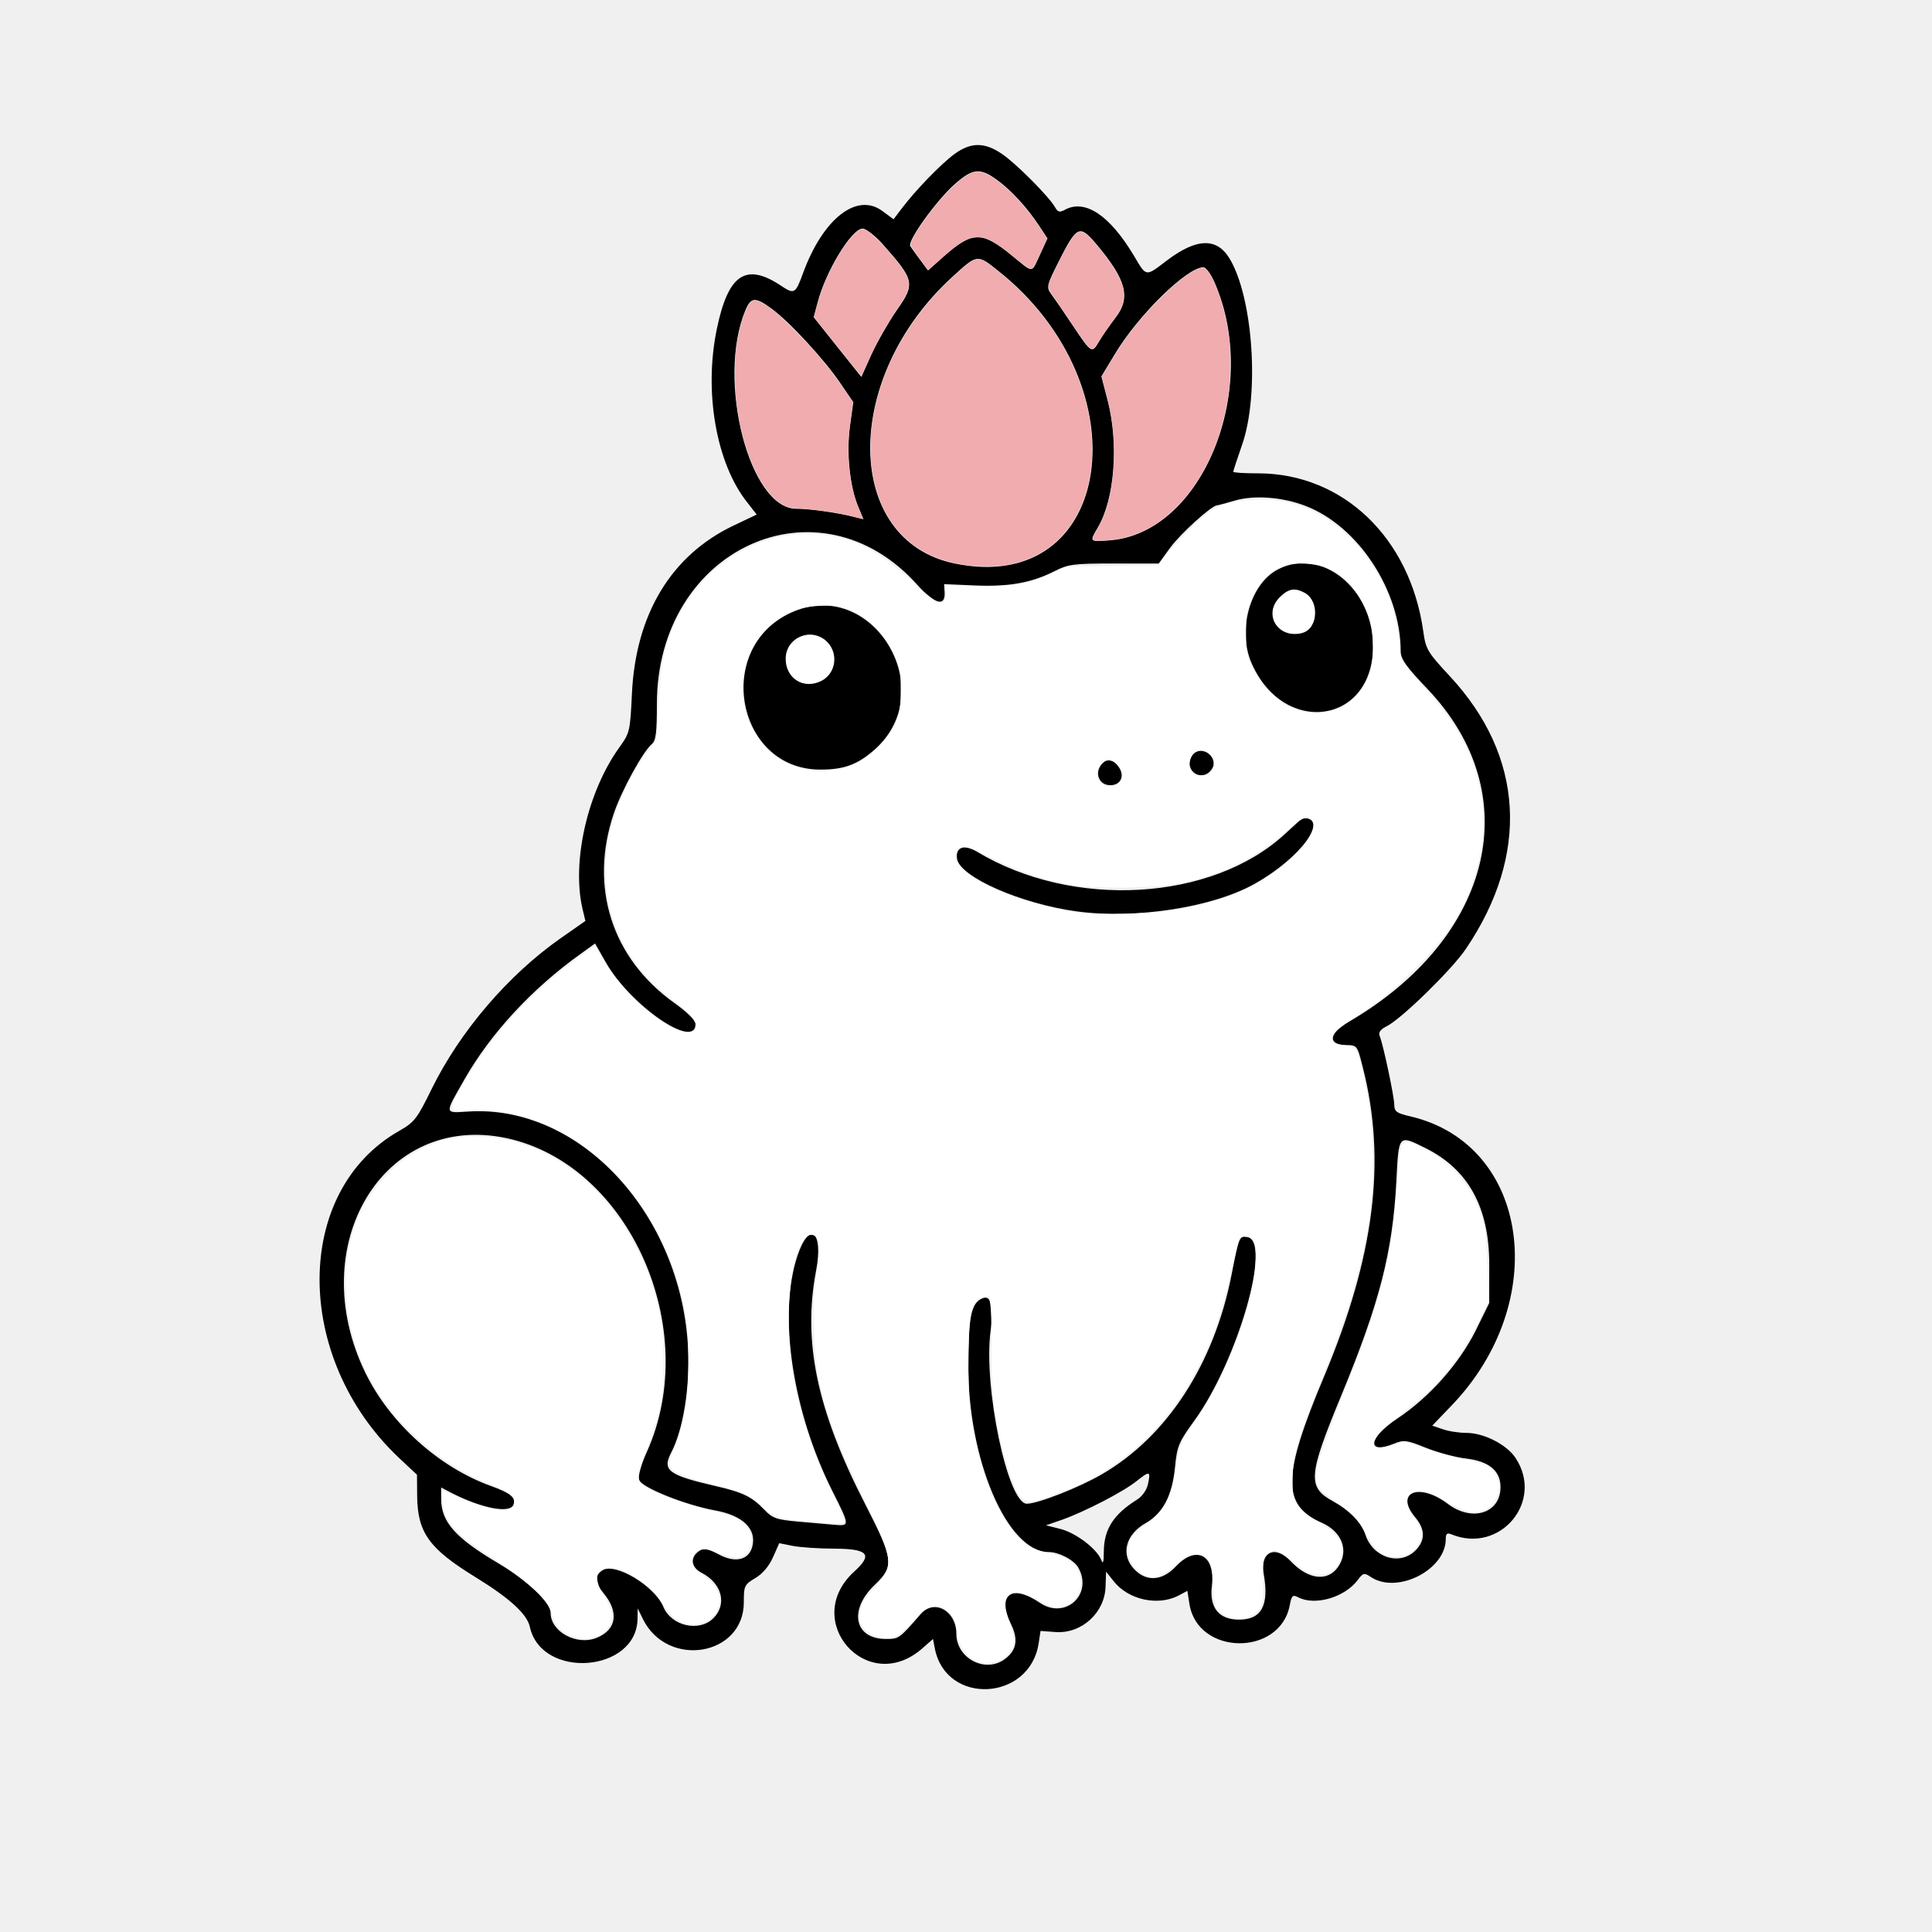
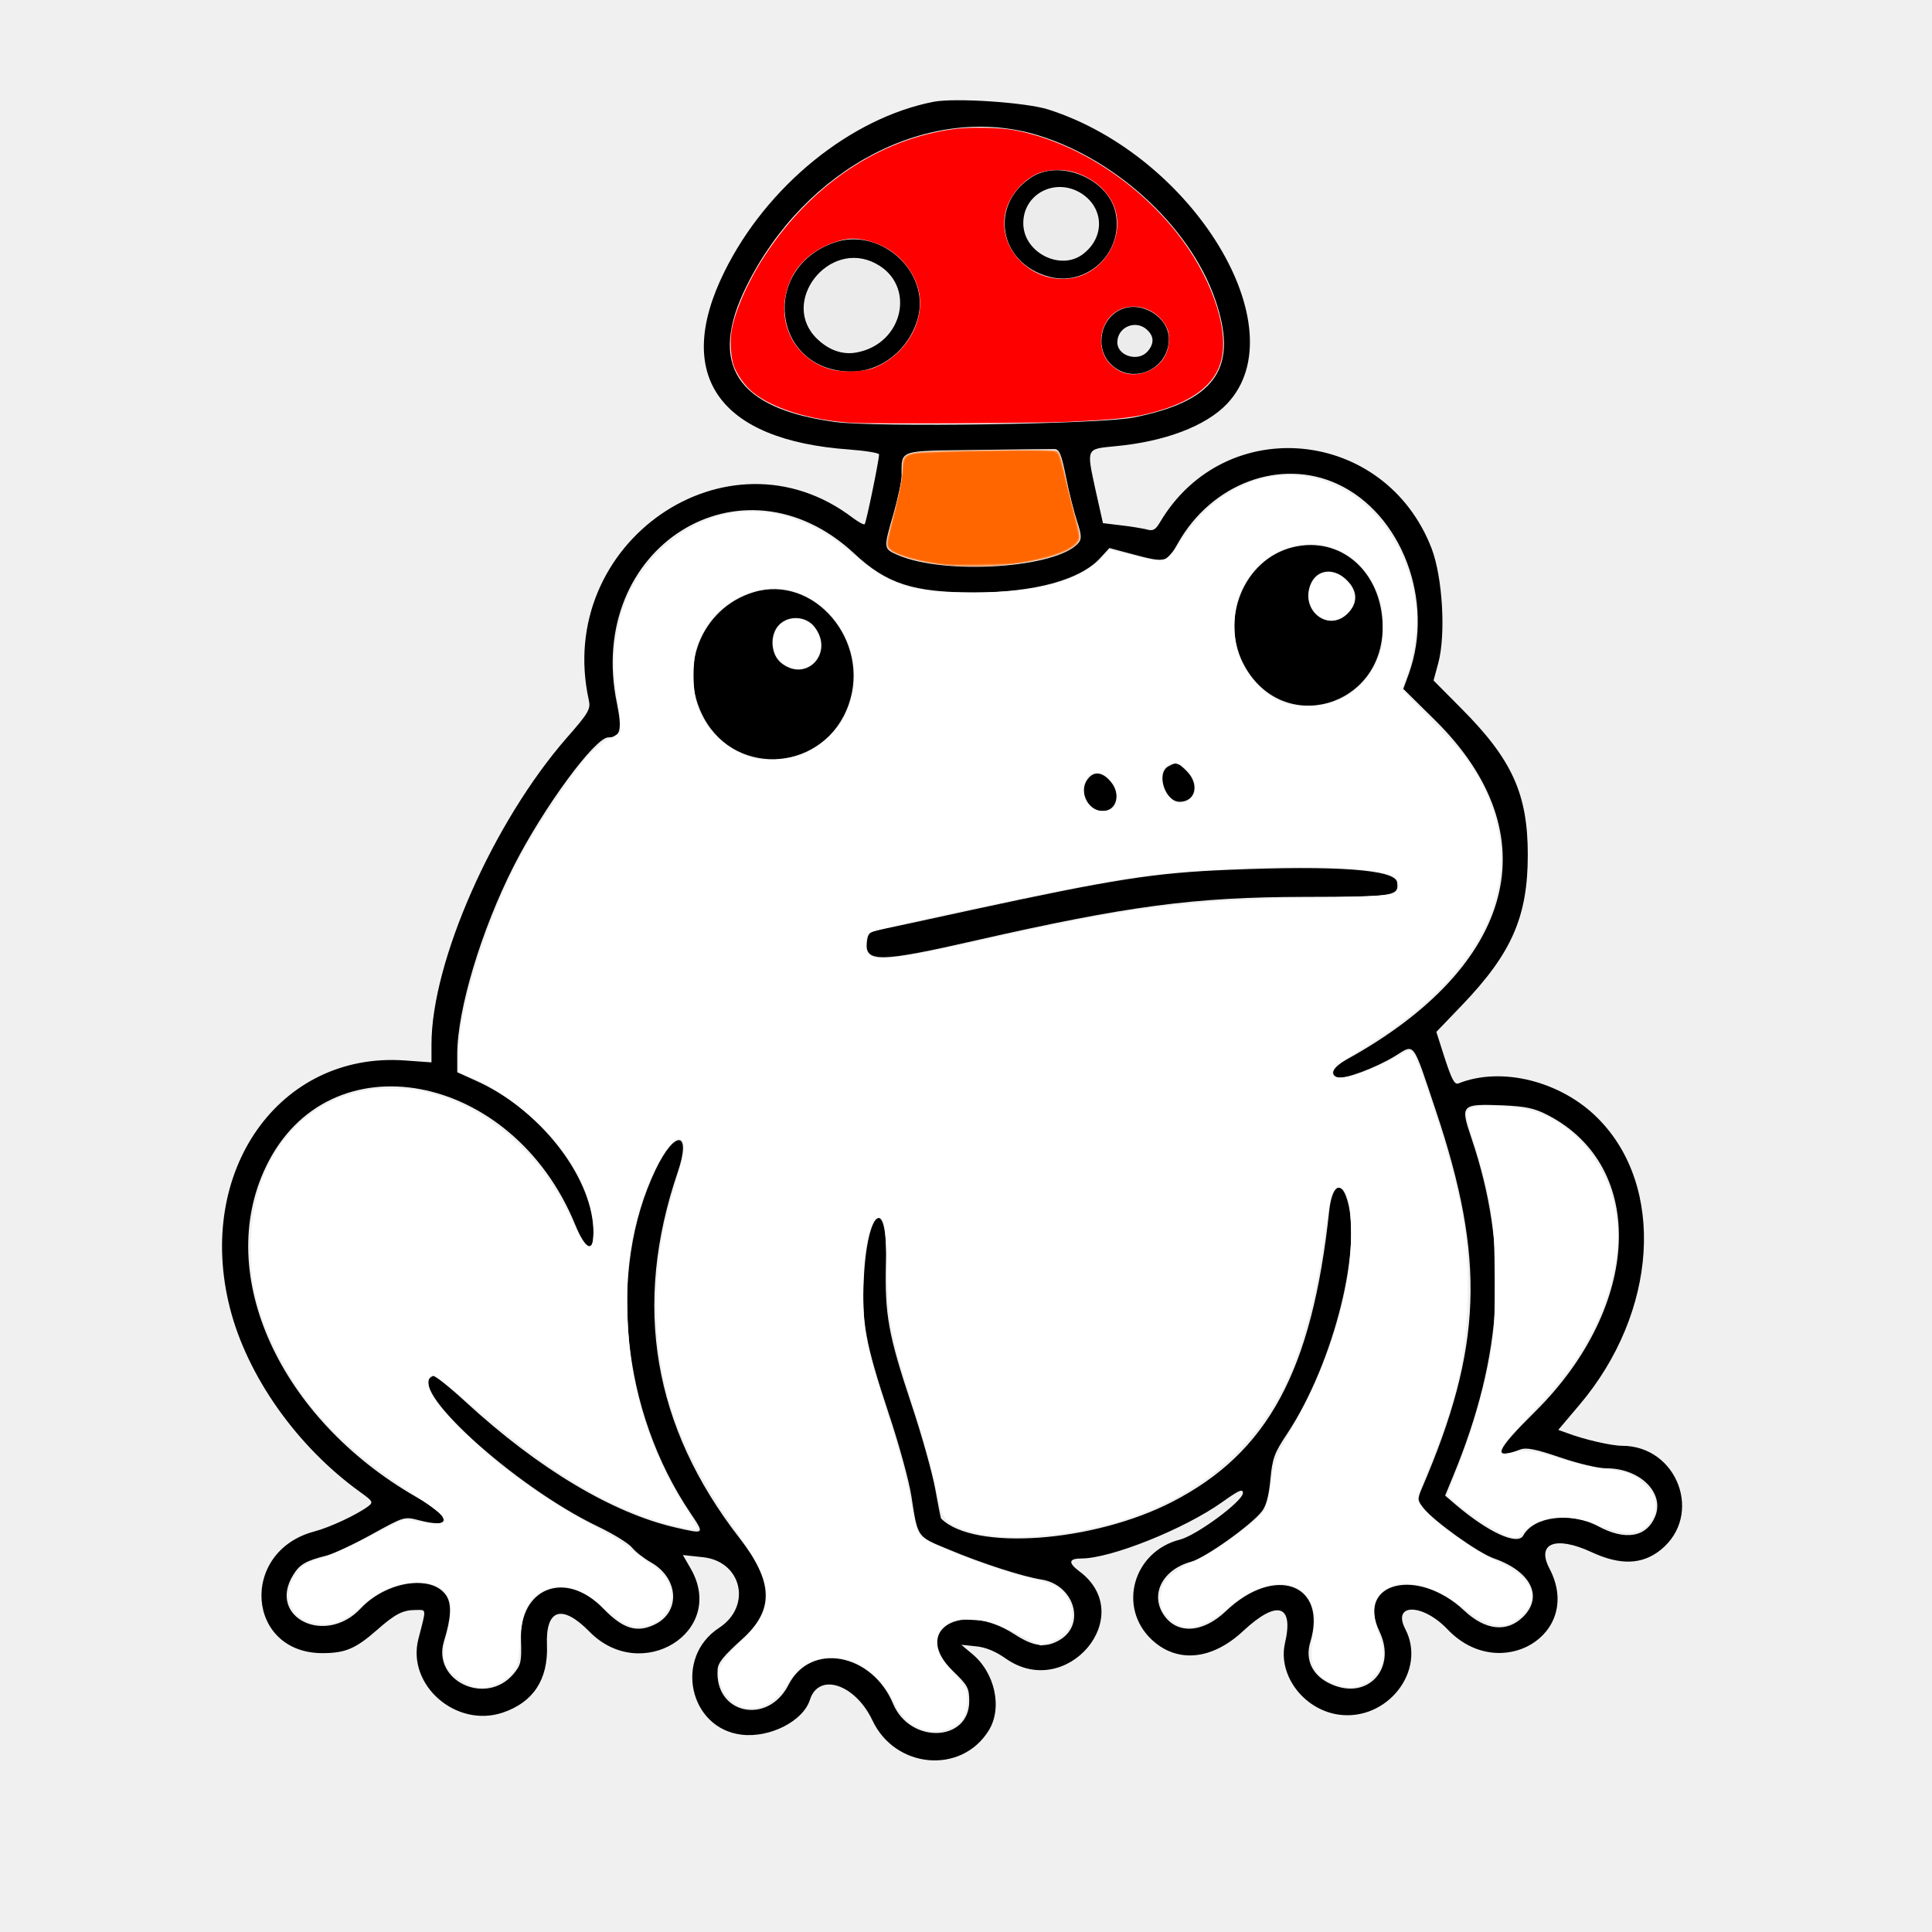
- <svg xmlns="http://www.w3.org/2000/svg" version="1.0" width="600pt" height="600pt" viewBox="0 0 600 600" preserveAspectRatio="xMidYMid meet" id="svg6">
-   <defs id="defs6" />
-   <g transform="translate(0,600) scale(0.05,-0.05)" fill="#000000" stroke="none" id="g6">
-     <path d="M5928 11043 c-82 -60 -243 -226 -328 -339 l-50 -66 -69 51 c-158 118 -369 -46 -493 -385 -48 -131 -54 -134 -141 -76 -216 142 -325 67 -395 -273 -81 -390 -3 -833 188 -1074 l60 -77 -145 -69 c-386 -184 -607 -550 -630 -1044 -11 -232 -13 -243 -78 -333 -198 -275 -297 -709 -229 -1003 l18 -75 -153 -107 c-327 -229 -627 -580 -803 -939 -90 -184 -106 -204 -202 -259 -658 -375 -657 -1410 0 -2030 l112 -105 1 -135 c3 -225 75 -324 359 -499 215 -132 324 -231 341 -311 73 -330 667 -283 669 53 l1 62 32 -66 c153 -309 627 -230 627 104 0 103 4 110 71 150 46 27 85 74 110 129 l39 88 85 -17 c47 -9 163 -17 258 -17 210 -1 240 -36 123 -142 -335 -305 81 -777 422 -478 l67 59 12 -62 c71 -351 587 -325 644 33 l12 79 94 -7 c162 -11 306 121 310 284 l3 91 47 -59 c90 -115 273 -156 402 -90 l56 30 13 -83 c52 -320 563 -325 623 -6 11 59 18 66 50 50 104 -56 290 -3 372 106 34 45 40 47 83 18 164 -107 464 46 464 237 0 33 8 40 35 29 302 -124 578 204 398 475 -55 83 -197 155 -304 155 -46 0 -112 10 -148 23 l-65 22 118 123 c623 645 487 1622 -250 1797 -91 21 -104 31 -104 75 -1 52 -67 365 -90 424 -10 24 3 42 47 64 93 49 399 348 487 477 398 587 363 1198 -98 1694 -140 151 -150 167 -166 281 -82 581 -499 979 -1025 980 -85 0 -155 4 -155 10 0 5 24 79 54 165 111 314 69 920 -78 1161 -80 130 -206 125 -391 -16 -132 -100 -123 -102 -204 35 -149 248 -301 349 -425 283 -34 -19 -46 -16 -63 15 -35 63 -239 269 -327 329 -109 76 -196 76 -298 1z m264 -160 c88 -64 185 -169 262 -285 l52 -79 -46 -100 c-56 -119 -37 -118 -173 -8 -190 156 -247 154 -430 -8 l-93 -83 -48 65 c-27 36 -55 75 -62 87 -19 32 164 285 277 385 112 98 156 102 261 26z m-711 -398 c201 -227 205 -246 88 -413 -49 -71 -119 -193 -155 -271 l-64 -142 -148 185 -148 186 24 90 c51 196 212 460 280 460 21 0 76 -43 123 -95z m1329 -2 c185 -220 215 -330 121 -453 -38 -50 -85 -117 -104 -150 -46 -77 -46 -77 -165 100 -55 83 -115 170 -133 194 -30 41 -28 52 41 190 119 237 134 244 240 119z m-614 -162 c913 -721 722 -2025 -266 -1821 -692 143 -702 1151 -17 1778 157 144 156 144 283 43z m1346 -71 c292 -661 -71 -1560 -647 -1606 -130 -10 -129 -10 -76 80 104 176 130 515 62 784 l-40 154 84 139 c144 241 448 539 550 539 15 0 45 -41 67 -90z m-2750 -167 c109 -79 329 -317 426 -461 l82 -120 -20 -145 c-24 -164 -2 -380 51 -505 l32 -77 -57 14 c-104 27 -275 51 -360 51 -291 0 -497 800 -316 1233 34 82 61 84 162 10z m3316 -1225 c328 -125 592 -528 592 -903 0 -48 34 -96 166 -234 622 -653 410 -1545 -492 -2070 -121 -71 -128 -140 -14 -142 70 -1 70 -1 105 -140 147 -579 72 -1173 -241 -1919 -260 -618 -263 -798 -16 -907 129 -57 173 -176 102 -277 -65 -92 -186 -77 -293 37 -96 103 -192 59 -168 -78 35 -196 -13 -285 -153 -285 -125 0 -185 74 -169 208 23 194 -96 258 -224 122 -83 -88 -179 -96 -254 -21 -91 91 -61 219 69 292 105 60 162 168 180 345 13 133 23 156 123 294 267 370 481 1114 326 1136 -50 7 -50 6 -98 -236 -109 -554 -401 -1003 -805 -1237 -140 -82 -398 -183 -466 -183 -119 0 -272 730 -225 1076 22 167 0 233 -66 192 -55 -34 -71 -119 -73 -398 -3 -597 242 -1170 500 -1170 64 0 160 -51 185 -99 90 -166 -83 -322 -239 -217 -178 121 -270 52 -179 -135 46 -96 32 -163 -44 -217 -122 -85 -297 10 -297 160 0 143 -137 219 -221 123 -135 -155 -136 -155 -217 -155 -195 0 -233 179 -70 335 124 119 120 155 -60 506 -299 583 -387 1006 -303 1448 47 243 -42 312 -116 91 -121 -363 -32 -964 216 -1459 110 -218 110 -220 16 -212 -41 4 -144 13 -228 20 -135 12 -159 21 -210 74 -76 80 -133 108 -299 146 -299 69 -337 98 -278 211 73 141 115 400 104 640 -39 836 -671 1520 -1364 1476 -152 -9 -151 -21 -25 200 163 286 420 564 721 779 l90 65 65 -114 c152 -270 559 -550 559 -386 0 22 -52 74 -131 130 -390 278 -531 722 -376 1179 49 144 181 384 236 430 25 21 31 72 31 249 0 966 1006 1425 1619 738 106 -119 174 -137 168 -44 l-3 50 185 -8 c212 -10 354 15 496 86 90 46 120 50 375 50 l277 0 72 99 c64 87 254 259 289 262 6 0 57 14 112 30 122 35 295 22 438 -33z m-4963 -3927 c762 -162 1218 -1183 872 -1951 -33 -71 -54 -148 -49 -170 12 -47 283 -156 471 -191 175 -31 261 -115 234 -224 -21 -84 -105 -105 -206 -51 -68 36 -95 41 -122 24 -60 -38 -55 -102 13 -137 126 -65 160 -195 73 -282 -88 -88 -261 -49 -311 71 -54 129 -298 276 -377 227 -51 -32 -50 -76 3 -139 100 -119 85 -229 -38 -280 -124 -52 -288 36 -288 154 0 64 -145 201 -323 307 -268 158 -357 258 -357 401 l0 71 63 -33 c187 -96 364 -131 386 -74 16 44 -17 72 -139 116 -323 116 -626 389 -779 700 -388 793 108 1623 874 1461z m5709 -62 c266 -132 396 -369 396 -721 l0 -241 -84 -171 c-103 -206 -288 -415 -487 -547 -180 -119 -194 -226 -21 -156 62 25 79 23 200 -26 73 -29 184 -59 247 -66 144 -17 215 -76 215 -178 0 -162 -176 -218 -327 -104 -178 135 -333 72 -203 -83 63 -75 64 -144 1 -207 -97 -96 -263 -44 -310 98 -25 75 -98 151 -201 208 -161 88 -155 159 50 655 239 578 320 892 343 1335 15 291 12 288 181 204z m-1724 -2088 c-8 -36 -36 -76 -67 -95 -147 -92 -206 -184 -207 -323 0 -67 -5 -82 -16 -52 -27 69 -156 167 -252 192 l-91 23 101 35 c140 50 379 173 462 240 82 65 88 63 70 -20z" id="path1" />
-     <path d="M7941 8465 c-176 -88 -258 -380 -166 -587 202 -455 755 -374 753 110 -1 356 -318 613 -587 477z m161 -146 c96 -51 86 -226 -15 -251 -149 -38 -245 116 -138 223 54 53 92 60 153 28z" id="path2" />
-     <path d="M4910 8193 c-478 -222 -335 -973 185 -973 148 0 229 30 335 122 422 371 -15 1086 -520 851z m224 -176 c76 -72 60 -199 -32 -246 -109 -56 -222 14 -222 137 0 132 157 199 254 109z" id="path3" />
-     <path d="M7401 7301 c-50 -93 71 -165 127 -76 16 25 16 45 0 70 -33 52 -101 55 -127 6z" id="path4" />
-     <path d="M6841 7251 c-41 -50 -18 -120 43 -127 72 -9 107 52 64 113 -35 50 -73 55 -107 14z" id="path5" />
-     <path d="M7980 6819 c-454 -418 -1318 -467 -1912 -109 -79 47 -133 29 -124 -42 13 -113 399 -283 746 -329 364 -49 841 25 1102 171 286 160 470 410 301 410 -2 0 -53 -45 -113 -101z" id="path6" />
+ <svg xmlns="http://www.w3.org/2000/svg" version="1.0" width="600pt" height="600pt" viewBox="0 0 600 600" preserveAspectRatio="xMidYMid meet" id="svg9">
+   <defs id="defs9" />
+   <g transform="translate(0,600) scale(0.066667,-0.066667)" fill="#000000" stroke="none" id="g9">
+     <path d="M4350 8526 c-387 -75 -779 -393 -976 -793 -238 -482 -25 -784 582 -827 77 -6 139 -16 139 -23 0 -27 -60 -318 -67 -325 -4 -4 -29 10 -56 30 -582 443 -1391 -117 -1229 -850 9 -41 -1 -59 -101 -173 -344 -393 -632 -1045 -632 -1430 l0 -84 -125 9 c-583 41 -976 -515 -814 -1153 81 -318 312 -645 606 -857 60 -43 63 -48 38 -67 -52 -39 -178 -98 -250 -117 -353 -93 -318 -572 43 -567 102 1 150 22 247 107 86 76 122 94 181 94 52 0 51 12 13 -135 -55 -214 175 -416 393 -343 142 48 212 154 206 314 -7 169 70 193 197 64 242 -248 641 -2 473 292 l-37 64 93 -10 c182 -19 230 -228 76 -329 -212 -138 -140 -470 106 -498 132 -15 286 64 317 163 41 129 211 73 291 -96 106 -226 415 -253 542 -47 65 105 29 270 -79 358 l-49 41 67 -7 c45 -4 92 -23 140 -57 284 -200 620 201 342 407 -52 39 -49 59 11 59 137 0 481 138 656 263 77 55 96 63 96 42 -1 -39 -216 -197 -293 -217 -218 -55 -292 -315 -132 -466 118 -111 281 -96 427 41 157 146 236 123 194 -57 -34 -148 85 -308 247 -333 228 -34 415 204 313 399 -62 121 82 119 197 -2 244 -257 636 -24 475 283 -62 118 28 154 195 77 135 -63 237 -59 323 10 200 161 79 485 -180 485 -50 0 -179 30 -255 59 l-42 15 99 117 c365 431 402 1018 85 1335 -172 173 -449 242 -649 162 -18 -7 -31 18 -63 115 l-40 125 120 125 c232 242 306 413 306 700 0 283 -73 444 -309 681 l-130 131 22 81 c36 134 20 400 -31 534 -217 563 -963 635 -1266 121 -21 -35 -32 -41 -63 -32 -21 5 -74 14 -120 19 l-82 10 -35 156 c-42 194 -44 189 89 202 233 21 426 94 525 199 330 351 -159 1155 -834 1370 -104 33 -432 55 -533 36z m488 -157 c378 -117 726 -448 832 -792 94 -300 -17 -448 -390 -522 -155 -31 -1196 -46 -1388 -21 -461 62 -596 268 -414 634 275 555 859 856 1360 701z m128 -1592 c14 -72 38 -165 52 -207 20 -62 21 -80 6 -99 -98 -117 -623 -152 -843 -56 -66 29 -66 29 -18 194 20 71 37 151 37 176 1 121 -21 114 350 119 183 3 345 4 361 4 24 0 33 -23 55 -131z m1263 -31 c301 -138 455 -545 334 -884 l-26 -71 149 -147 c537 -531 377 -1143 -412 -1579 -64 -36 -82 -69 -44 -84 30 -11 178 44 268 99 94 58 80 77 191 -255 232 -692 217 -1102 -65 -1757 -22 -52 -21 -57 7 -93 48 -61 256 -210 329 -235 171 -60 230 -177 136 -271 -75 -75 -176 -65 -276 29 -216 203 -504 132 -394 -98 82 -172 -54 -322 -224 -246 -87 38 -124 112 -98 197 81 271 -165 361 -393 144 -108 -103 -229 -110 -291 -16 -63 96 -3 210 129 246 64 17 279 170 329 234 20 25 33 73 40 149 9 98 18 123 78 213 220 333 357 888 274 1107 -28 74 -66 41 -78 -68 -80 -747 -285 -1126 -731 -1356 -367 -189 -925 -230 -1077 -78 -2 2 -14 63 -27 136 -13 73 -63 253 -112 399 -107 322 -124 415 -118 659 9 319 -88 248 -103 -76 -10 -205 7 -300 115 -626 49 -146 96 -319 106 -385 31 -199 24 -189 174 -251 154 -65 348 -127 432 -140 153 -24 209 -209 85 -282 -65 -38 -121 -31 -210 27 -248 160 -484 18 -286 -172 68 -66 75 -78 75 -140 0 -190 -275 -200 -354 -13 -99 238 -386 290 -488 89 -97 -190 -346 -135 -330 73 2 31 29 63 114 140 150 135 147 266 -12 471 -404 520 -499 1085 -288 1704 66 193 -12 202 -103 12 -225 -470 -159 -1123 162 -1599 67 -100 68 -99 -68 -68 -293 67 -637 272 -975 582 -77 71 -147 127 -155 124 -137 -45 373 -512 767 -701 73 -35 144 -79 159 -98 15 -19 55 -50 88 -69 130 -73 140 -232 17 -290 -83 -40 -148 -19 -239 75 -175 182 -393 97 -383 -149 3 -100 0 -114 -35 -156 -128 -151 -380 -32 -324 152 34 110 37 173 11 213 -66 100 -279 68 -399 -60 -164 -175 -435 -42 -315 155 31 51 59 67 158 92 33 9 127 53 210 99 149 82 150 83 219 65 159 -41 152 13 -14 109 -635 365 -940 1034 -700 1536 290 609 1148 449 1441 -267 52 -127 91 -135 85 -18 -13 253 -258 560 -550 689 l-84 38 0 86 c1 208 112 576 263 874 140 275 379 600 441 600 56 0 65 35 40 158 -150 726 581 1187 1106 698 151 -141 275 -181 562 -181 277 1 487 58 581 158 l45 49 105 -28 c157 -42 163 -41 214 50 157 279 477 398 742 277z m980 -2940 c465 -239 438 -890 -56 -1380 -188 -186 -205 -229 -70 -178 27 10 73 1 184 -37 85 -29 177 -51 217 -51 156 0 272 -115 226 -225 -40 -96 -138 -113 -265 -45 -127 68 -301 46 -349 -43 -26 -48 -162 14 -314 143 l-50 43 37 90 c235 568 262 1055 85 1577 -52 154 -48 158 144 151 109 -5 149 -13 211 -45z" id="path1" />
+     <path d="M4800 8171 c-194 -132 -144 -398 86 -460 177 -48 346 110 312 292 -30 163 -262 261 -398 168z m242 -75 c101 -69 104 -201 5 -278 -103 -82 -275 2 -280 136 -5 143 152 224 275 142z" id="path2" />
+     <path d="M3883 7869 c-344 -123 -283 -595 78 -600 144 -2 275 103 315 250 58 217 -178 427 -393 350z m197 -97 c189 -100 129 -374 -90 -414 -64 -12 -128 10 -183 63 -178 170 54 468 273 351z" id="path3" />
+     <path d="M5226 7560 c-100 -40 -128 -180 -52 -256 100 -100 271 -26 271 117 0 100 -123 178 -219 139z m120 -99 c31 -30 30 -64 -1 -99 -44 -49 -140 -20 -140 43 0 73 89 109 141 56z" id="path4" />
+     <path d="M6023 6451 c-230 -56 -345 -341 -224 -556 182 -324 645 -188 642 187 -3 254 -195 423 -418 369z m258 -161 c44 -48 43 -102 -3 -148 -89 -89 -220 12 -174 133 29 76 115 84 177 15z" id="path5" />
+     <path d="M3510 6241 c-244 -74 -355 -357 -231 -586 154 -283 566 -245 674 62 105 296 -161 610 -443 524z m284 -161 c94 -120 -36 -262 -154 -169 -51 40 -56 133 -10 179 45 45 125 40 164 -10z" id="path6" />
+     <path d="M5441 5429 c-56 -33 -13 -164 54 -164 75 0 94 82 33 143 -41 41 -49 43 -87 21z" id="path7" />
+     <path d="M5063 5365 c-40 -61 14 -153 85 -142 53 7 71 76 32 128 -41 55 -87 61 -117 14z" id="path8" />
+     <path d="M5723 4948 c-347 -14 -535 -44 -1193 -186 -210 -46 -406 -88 -435 -94 -46 -9 -53 -17 -57 -59 -9 -93 61 -92 507 10 709 161 1015 202 1533 203 422 1 439 3 430 69 -9 58 -283 78 -785 57z" id="path9" />
  </g>
-   <path style="fill:#ffffff;stroke-width:0.916" d="m 404.582,688.013 c -4.22,-1.543 -8.245,-7.576 -8.251,-12.366 -0.004,-3.904 -2.992,-8.771 -6.113,-9.957 -4.115,-1.565 -7.292,-0.168 -11.906,5.232 -2.364,2.767 -5.499,5.652 -6.967,6.411 -5.934,3.069 -15.332,-1.516 -15.332,-7.48 0,-4.582 1.266,-7.123 6.348,-12.734 7.994,-8.827 7.736,-10.973 -4.341,-36.036 -15.772,-32.733 -20.167,-47.188 -20.988,-69.034 -0.368,-9.798 -0.098,-16.27 1.016,-24.284 1.748,-12.579 1.235,-16.424 -2.189,-16.424 -5.178,0 -9.373,15.838 -9.298,35.105 0.09,23.148 5.639,45.543 17.474,70.526 3.06,6.459 5.563,12.241 5.563,12.85 0,1.349 -2.536,1.379 -14.794,0.172 -13.397,-1.319 -13.982,-1.501 -18.859,-5.872 -5.98,-5.36 -8.351,-6.43 -21.582,-9.744 -12.465,-3.122 -17.159,-5.338 -17.159,-8.102 0,-0.974 0.856,-3.763 1.902,-6.199 1.046,-2.436 2.772,-7.934 3.835,-12.218 2.669,-10.752 2.845,-35.256 0.335,-46.735 -6.505,-29.747 -22.153,-53.821 -44.597,-68.606 -13.596,-8.957 -30.605,-13.832 -44.396,-12.725 -8.367,0.672 -8.686,0.166 -4.573,-7.234 11.96,-21.522 27.604,-39.43 47.524,-54.402 4.873,-3.663 8.979,-6.499 9.124,-6.302 0.145,0.197 2.25,3.594 4.679,7.549 9.454,15.395 28.832,30.429 35.783,27.761 2.353,-0.903 1.565,-4.639 -1.597,-7.578 -1.638,-1.522 -5.78,-4.952 -9.203,-7.621 -23.813,-18.566 -31.594,-49.269 -19.903,-78.537 3.446,-8.627 8.029,-17.008 12.509,-22.877 l 3.292,-4.313 0.75,-14.745 c 0.914,-17.974 3.132,-27.108 9.256,-38.105 10.969,-19.699 30.864,-32.14 51.639,-32.292 16.574,-0.121 28.987,5.394 44.08,19.585 11.274,10.6 14.11,11.403 14.11,3.993 v -2.141 l 13.975,0.077 c 15.448,0.085 19.739,-0.654 29.497,-5.08 l 6.471,-2.936 19.001,-0.28 19.001,-0.28 4.081,-5.303 c 2.244,-2.917 7.214,-8.23 11.044,-11.806 8.105,-7.57 12.687,-9.396 25.224,-10.056 23.009,-1.211 44.634,14.608 54.815,40.097 2.424,6.068 4.712,16.49 4.734,21.56 0.019,4.353 0.799,5.577 10.622,16.648 13.025,14.681 19.473,26.441 22.477,41 2.165,10.489 2.167,18.025 0.009,28.483 -3.662,17.743 -11.494,31.278 -27.051,46.749 -7,6.962 -13.447,12.277 -20.704,17.069 -5.796,3.828 -11.346,7.859 -12.333,8.959 -2.534,2.823 -0.951,5.017 3.878,5.377 4.609,0.344 5.161,1 7.078,8.411 2.919,11.282 4.239,20.682 4.763,33.922 1.137,28.688 -4.459,54.335 -20.796,95.304 -10.731,26.91 -12.205,31.926 -12.296,41.838 -0.074,8.021 0.044,8.54 2.688,11.809 1.521,1.88 5.439,4.925 8.706,6.766 7.103,4.003 9.764,7.949 8.805,13.059 -1.564,8.337 -9.641,10.763 -17.01,5.108 -10.589,-8.125 -10.85,-8.224 -13.814,-5.26 -1.634,1.634 -1.815,2.864 -1.604,10.916 0.21,7.996 0.01,9.383 -1.683,11.675 -2.51,3.399 -7.336,4.649 -12.257,3.175 -5.318,-1.593 -6.626,-4.144 -6.775,-13.215 -0.161,-9.788 -1.709,-12.56 -7.016,-12.56 -2.824,0 -4.414,0.684 -7.081,3.045 -8.124,7.194 -11.867,7.915 -17.124,3.299 -5.596,-4.914 -5.176,-12.837 0.904,-17.028 9.949,-6.858 13.176,-12.295 14.975,-25.229 1.248,-8.973 1.785,-10.255 8.328,-19.889 9.68,-14.252 19.194,-36.299 22.98,-53.248 1.917,-8.584 2.303,-18.387 0.831,-21.137 -0.964,-1.801 -4.935,-2.457 -5.856,-0.967 -0.274,0.443 -1.916,6.984 -3.65,14.535 -3.805,16.572 -6.805,25.555 -12.115,36.275 -14.192,28.648 -34.074,46.346 -63.345,56.384 -7.726,2.65 -9.777,2.532 -12.073,-0.692 -2.772,-3.893 -6.872,-17.249 -9.311,-30.332 -1.797,-9.64 -2.141,-14.533 -2.172,-30.881 -0.039,-20.681 -0.391,-22.454 -4.062,-20.489 -4.532,2.425 -5.117,4.827 -5.46,22.401 -0.181,9.284 0.148,20.203 0.754,25.014 1.95,15.496 7.418,33.033 13.411,43.014 5.896,9.821 10.593,13.677 18.4,15.106 6.392,1.17 10.847,3.725 12.682,7.274 3.078,5.951 0.317,12.841 -5.89,14.701 -3.443,1.032 -4.072,0.896 -10.421,-2.241 -8.091,-3.998 -11.037,-4.226 -13.139,-1.018 -1.446,2.207 -1.395,2.702 1.035,10.012 2.256,6.79 2.419,8.02 1.392,10.5 -2.036,4.916 -9.314,7.81 -14.694,5.844 z m 83.391,-311.434 c 16.41,-2.862 28.868,-7.72 39.949,-15.578 13.157,-9.33 20.324,-21.39 13.193,-22.2 -1.71,-0.194 -4.009,1.266 -9.156,5.815 -11.724,10.361 -24.733,16.879 -41.521,20.802 -11.388,2.662 -38.416,2.895 -49.834,0.429 -10.993,-2.373 -20.673,-5.808 -30.611,-10.861 -9.779,-4.972 -12.178,-5.404 -13.746,-2.474 -2.529,4.725 5.548,11.876 19.482,17.25 9.217,3.554 22.185,7.026 30.548,8.177 8.789,1.21 31.14,0.481 41.695,-1.36 z m -24.946,-52.232 c 2.544,-1.782 2.587,-4.041 0.137,-7.155 -2.338,-2.972 -5.737,-3.139 -7.671,-0.378 -1.92,2.741 -1.795,4.925 0.406,7.127 2.202,2.202 4.386,2.326 7.127,0.406 z m 38.218,-4.645 c 2.354,-2.354 1.462,-6.951 -1.637,-8.429 -2.209,-1.053 -2.883,-1.019 -4.811,0.244 -2.474,1.621 -3.135,6.582 -1.142,8.575 1.575,1.575 5.844,1.356 7.59,-0.39 z m -154.388,-1.261 c 7.005,-1.329 12.273,-4.28 17.496,-9.802 6.99,-7.39 8.615,-11.688 8.615,-22.776 0,-8.81 -0.151,-9.517 -3.463,-16.218 -4.121,-8.338 -10.478,-14.42 -18.072,-17.289 -4.068,-1.537 -6.454,-1.823 -12.371,-1.483 -9.172,0.527 -14.522,2.802 -21,8.929 -14.091,13.327 -14.006,37.124 0.182,50.926 4.1,3.988 6.861,5.491 13.24,7.209 5.902,1.589 9.097,1.694 15.373,0.503 z M 552.182,294.069 c 3.671,-1.08 6.071,-2.592 9.143,-5.759 5.706,-5.883 7.64,-12.134 7.12,-23.01 -0.338,-7.064 -0.82,-8.969 -3.8,-14.997 -5.512,-11.154 -12.852,-16.289 -24.175,-16.916 -10.792,-0.597 -16.977,3.446 -22.169,14.493 -2.059,4.382 -2.366,6.237 -2.35,14.204 0.017,8.548 0.22,9.554 3.025,14.967 4.816,9.296 12.188,15.552 20.773,17.629 4.444,1.075 7.154,0.942 12.434,-0.612 z" id="path7" transform="scale(0.75)" />
-   <path style="fill:#ffffff;stroke-width:0.916" d="m 234.735,676.503 c -3.691,-2.144 -5.609,-4.855 -6.543,-9.249 -0.918,-4.32 -9.384,-12.25 -21.782,-20.404 -18.242,-11.998 -22.025,-16.076 -23.211,-25.018 -0.54,-4.069 -0.428,-4.851 0.627,-4.385 19.749,8.725 29.233,10.135 29.233,4.347 0,-2.453 -2.497,-4.12 -11.986,-8.003 -15.445,-6.32 -30.84,-18.421 -41.183,-32.374 -18.174,-24.516 -21.998,-57.795 -9.4,-81.807 5.087,-9.696 14.302,-19.005 23.244,-23.48 9.22,-4.615 15.58,-5.902 26.492,-5.36 33.606,1.667 63.376,31.052 72.61,71.673 1.362,5.99 1.912,11.747 1.976,20.673 0.102,14.304 -1.298,21.727 -6.872,36.435 -4.931,13.011 -4.838,13.958 1.706,17.391 5.898,3.094 16.73,6.797 26.27,8.981 7.646,1.75 10.751,3.266 13.283,6.486 3.896,4.953 1.35,12.571 -4.201,12.571 -1.504,0 -5.062,-0.965 -7.907,-2.144 -5.952,-2.467 -9.329,-1.747 -10.319,2.199 -0.725,2.888 0.211,4.497 4.161,7.159 4.824,3.251 7.604,7.866 7.004,11.626 -1.009,6.319 -7.524,10.174 -14.171,8.384 -3.703,-0.997 -6.421,-3.623 -11.379,-10.993 -2.923,-4.344 -12.24,-10.718 -16.962,-11.604 -8.424,-1.58 -10.522,2.9 -5.31,11.344 1.848,2.994 3.268,6.491 3.268,8.05 0,8.004 -10.504,12.23 -18.644,7.502 z" id="path8" transform="scale(0.75)" />
-   <path style="fill:#ffffff;stroke-width:0.916" d="m 571.596,642.738 c -1.861,-1.192 -4.237,-4.307 -6.348,-8.326 -3.326,-6.329 -4.227,-7.217 -14.766,-14.555 -5.491,-3.823 -6.314,-6.029 -4.867,-13.039 0.644,-3.12 5.303,-16.188 10.352,-29.04 16.958,-43.163 20.34,-56.472 22.698,-89.335 1.261,-17.573 1.234,-17.541 10.758,-12.844 12.356,6.094 20.849,16.386 24.679,29.905 0.827,2.919 1.597,10.705 1.893,19.145 l 0.5,14.225 -3.902,7.768 c -8.32,16.562 -16.633,26.74 -30.72,37.616 -5.244,4.048 -10.372,8.425 -11.396,9.728 -3.944,5.015 -1.45,6.857 6.073,4.486 l 4.988,-1.572 8.302,2.874 c 4.566,1.581 11.393,3.466 15.171,4.189 3.778,0.723 8.287,1.987 10.019,2.809 10.584,5.022 5.426,20.87 -6.281,19.3 -1.955,-0.262 -6.407,-2.2 -9.893,-4.306 -7.444,-4.498 -12.614,-5.583 -15.041,-3.156 -2.049,2.049 -1.415,5.79 1.667,9.842 3.148,4.138 3.725,7.232 1.978,10.611 -2.836,5.485 -10.328,7.221 -15.863,3.677 z" id="path9" transform="scale(0.75)" />
-   <path style="fill:#ffffff;stroke-width:0.237" d="m 533.454,262.02 c -1.726,-0.464 -3.016,-1.248 -4.246,-2.583 -1.585,-1.719 -2.036,-2.927 -2.037,-5.454 -10e-4,-1.934 0.072,-2.286 0.769,-3.702 0.544,-1.105 1.276,-2.045 2.494,-3.202 3.164,-3.006 5.429,-3.506 8.744,-1.932 2.194,1.042 3.354,2.174 4.304,4.199 0.622,1.326 0.746,1.904 0.825,3.839 0.11,2.688 -0.275,4.303 -1.438,6.044 -1.798,2.691 -5.595,3.816 -9.414,2.789 z" id="path10" transform="scale(0.75)" />
-   <path style="fill:#ffffff;stroke-width:0.237" d="m 331.939,282.586 c -6.703,-2.329 -8.699,-11.723 -3.558,-16.75 3.056,-2.988 7.349,-3.734 11.139,-1.934 7.114,3.378 7.844,13.256 1.291,17.461 -2.489,1.597 -6.288,2.121 -8.872,1.223 z" id="path11" transform="scale(0.75)" />
-   <path style="fill:#F0ACAF;fill-opacity:1;stroke-width:0.236" d="m 401.336,234.183 c -8.601,-1.047 -15.639,-3.472 -21.475,-7.4 -10.862,-7.31 -17.271,-18.885 -19.058,-34.42 -0.332,-2.888 -0.33,-11.027 0.004,-14.167 2.461,-23.137 14.459,-45.759 33.632,-63.41 6.561,-6.041 8.589,-7.478 10.535,-7.468 1.698,0.009 3.133,0.851 7.787,4.569 14.961,11.951 25.81,25.898 32.636,41.956 8.173,19.226 9.067,40.023 2.387,55.526 -6.057,14.057 -17.557,22.828 -32.549,24.826 -3.051,0.407 -10.509,0.399 -13.9,-0.013 z" id="path20" transform="scale(0.75)" />
-   <path style="fill:#F0ACAF;fill-opacity:1;stroke-width:0.236" d="m 352.922,213.781 c -6.623,-1.598 -14.859,-2.8 -22.264,-3.248 -2.545,-0.154 -3.755,-0.336 -4.746,-0.714 -9.135,-3.484 -17.439,-19.58 -20.429,-39.601 -0.925,-6.19 -1.094,-8.695 -1.074,-15.903 0.016,-5.778 0.109,-7.713 0.508,-10.602 1.408,-10.184 4.511,-18.67 7.062,-19.311 1.481,-0.372 5.028,1.54 9.436,5.085 2.421,1.947 12.47,12.027 15.827,15.875 4.557,5.225 8.354,10.118 12.237,15.77 l 3.733,5.434 -0.789,5.654 c -1.424,10.199 -1.508,16.951 -0.312,25.201 0.855,5.9 1.937,9.602 4.807,16.44 0.28,0.668 0.298,0.877 0.073,0.856 -0.164,-0.015 -1.994,-0.437 -4.067,-0.937 z" id="path21" transform="scale(0.75)" />
-   <path style="fill:#F0ACAF;fill-opacity:1;stroke-width:0.236" d="m 346.762,143.451 -9.693,-12.158 0.82,-3.096 c 1.787,-6.745 3.379,-11.015 6.21,-16.669 3.856,-7.698 8.143,-13.797 11.159,-15.874 1.585,-1.092 2.305,-1.048 4.314,0.265 1.737,1.135 6.326,5.721 9.516,9.509 6.187,7.347 7.719,10.309 7.088,13.703 -0.372,1.998 -1.408,3.95 -4.817,9.072 -5.206,7.822 -8.725,14.194 -12.436,22.518 -1.199,2.689 -2.245,4.888 -2.324,4.888 -0.079,-4.7e-4 -4.506,-5.472 -9.837,-12.159 z" id="path22" transform="scale(0.75)" />
-   <path style="fill:#F0ACAF;fill-opacity:1;stroke-width:0.236" d="m 380.707,106.94 c -2.604,-3.562 -3.538,-5.02 -3.59,-5.603 -0.135,-1.5 2.634,-6.201 7.373,-12.518 6.485,-8.642 12.915,-14.939 17.318,-16.96 1.253,-0.575 1.837,-0.701 3.221,-0.697 1.536,0.005 1.891,0.106 3.887,1.105 7.022,3.514 15.782,12.694 23.354,24.472 l 1.306,2.031 -2.476,5.39 c -2.413,5.253 -3.297,6.815 -4.013,7.09 -0.637,0.244 -1.846,-0.563 -6.814,-4.552 -5.686,-4.565 -8.836,-6.703 -11.368,-7.716 -1.565,-0.626 -2.087,-0.719 -4.036,-0.716 -4.303,0.005 -7.104,1.633 -15.404,8.954 -2.188,1.93 -4.262,3.739 -4.609,4.021 l -0.631,0.513 z" id="path23" transform="scale(0.75)" />
-   <path style="fill:#F0ACAF;fill-opacity:1;stroke-width:0.236" d="m 451.484,144.18 c -0.945,-0.513 -2.498,-2.598 -7.983,-10.715 -2.758,-4.082 -5.848,-8.606 -6.866,-10.053 -2.906,-4.13 -2.952,-4.385 -1.462,-8.029 1.012,-2.474 5.052,-10.555 6.808,-13.617 4.126,-7.194 5.818,-7.489 10.745,-1.878 6.093,6.938 10.307,13.283 11.896,17.91 0.539,1.57 0.65,2.299 0.661,4.359 0.022,4 -0.569,5.298 -5.557,12.194 -1.381,1.91 -3.273,4.692 -4.204,6.182 -1.547,2.476 -2.799,4.02 -3.241,3.996 -0.095,-0.005 -0.454,-0.162 -0.796,-0.348 z" id="path24" transform="scale(0.75)" />
-   <path style="fill:#F0ACAF;fill-opacity:1;stroke-width:0.236" d="m 452.962,223.68 c -0.478,-0.191 -0.537,-0.333 -0.408,-0.979 0.083,-0.415 0.874,-2.031 1.758,-3.59 2.509,-4.425 3.673,-7.434 4.968,-12.848 1.647,-6.884 2.382,-15.906 1.928,-23.66 -0.454,-7.75 -1.077,-11.473 -3.476,-20.781 l -1.526,-5.921 3.063,-5.072 c 4.759,-7.881 6.824,-10.927 10.576,-15.598 6.787,-8.451 16.711,-18.148 22.196,-21.687 2.358,-1.522 4.406,-2.476 5.623,-2.62 1.057,-0.125 1.144,-0.089 1.952,0.804 3.829,4.239 7.92,16.829 9.435,29.039 0.469,3.781 0.393,16.955 -0.12,20.785 -1.814,13.543 -5.745,25.338 -11.781,35.342 -3.303,5.476 -5.779,8.694 -9.894,12.864 -8.506,8.619 -17.492,13.008 -28.506,13.923 -3.597,0.299 -5.036,0.298 -5.788,-0.003 z" id="path25" transform="scale(0.75)" />
+   <path style="fill:#ffffff;stroke-width:1.053" d="m 380.013,715.203 c -4.741,-2.472 -6.812,-4.672 -9.627,-10.222 -5.72,-11.28 -15.889,-18.616 -25.834,-18.637 -8.666,-0.018 -13.653,3.103 -19.344,12.106 -7.42,11.739 -21.795,11.807 -26.257,0.124 -2.572,-6.735 -1.507,-9.474 6.873,-17.673 16.321,-15.969 15.777,-23.643 -3.61,-50.885 -9.84,-13.827 -18.965,-31.121 -23.305,-44.17 -9.304,-27.975 -9.575,-60.291 -0.755,-90.044 4.12,-13.899 5.541,-20.364 4.917,-22.369 -2.201,-7.064 -11.811,6.714 -17.691,25.363 -4.77,15.129 -6.18,26.957 -5.538,46.481 0.98,29.845 8.878,55.645 24.423,79.787 2.72,4.224 4.707,7.918 4.415,8.21 -0.291,0.291 -3.599,-0.182 -7.351,-1.052 -27.243,-6.318 -53.459,-21.828 -88.161,-52.158 -6.655,-5.817 -12.932,-10.576 -13.948,-10.576 -2.96,0 -2.319,5.783 1.203,10.863 3.759,5.422 19.317,20.535 28.529,27.713 10.563,8.232 24.653,17.316 37.255,24.021 6.306,3.355 13.174,7.615 15.264,9.467 2.089,1.852 6.008,4.864 8.707,6.693 6.526,4.421 9.273,10.887 7.076,16.658 -1.828,4.804 -5.677,7.735 -11.115,8.464 -5.213,0.699 -8.207,-0.783 -16.962,-8.397 -9.837,-8.554 -19.024,-10.307 -26.42,-5.04 -4.682,3.334 -6.783,8.876 -7.436,19.61 -0.406,6.687 -1.152,10.398 -2.503,12.457 -2.096,3.194 -9.191,6.907 -13.27,6.943 -4.116,0.037 -11.686,-4.199 -13.853,-7.752 -2.471,-4.053 -2.51,-6.505 -0.252,-16.158 3.293,-14.081 -0.536,-19.811 -13.149,-19.677 -8.802,0.094 -14.447,2.511 -22.67,9.707 -7.059,6.177 -11.662,8.046 -18.043,7.327 -11.355,-1.28 -15.586,-12.019 -8.432,-21.399 2.03,-2.662 4.25,-4.008 8.735,-5.295 3.307,-0.95 12.609,-5.055 20.671,-9.124 l 14.658,-7.397 7.448,1.155 c 8.06,1.25 10.349,0.513 8.42,-2.709 -0.597,-0.997 -6.799,-5.603 -13.782,-10.234 -27.834,-18.462 -43.233,-34.733 -54.797,-57.896 -8.385,-16.796 -11.311,-29.809 -10.586,-47.087 1.596,-38.083 27.556,-63.802 62.183,-61.606 17.222,1.092 33.904,8.927 48.309,22.689 9.426,9.006 15.9,18.182 21.98,31.156 6.662,14.216 9.425,15.549 9.379,4.522 -0.032,-7.764 -3.21,-17.772 -8.406,-26.472 -8.345,-13.973 -27.37,-30.6 -41.642,-36.392 l -5.716,-2.32 v -7.209 c 0,-19.23 11.811,-56.958 25.951,-82.899 6.101,-11.192 19.64,-31.452 26.147,-39.125 2.7,-3.184 6.885,-6.878 9.299,-8.209 2.414,-1.33 4.81,-2.839 5.324,-3.353 0.544,-0.544 0.215,-5.552 -0.787,-11.988 -2.153,-13.822 -2.167,-20.672 -0.066,-30.969 2.568,-12.586 7.883,-22.598 16.66,-31.389 15.933,-15.957 36.777,-21.003 56.775,-13.745 9.088,3.299 14.569,6.643 24.465,14.93 15.14,12.677 23.523,15.314 48.761,15.343 27.405,0.031 44.626,-4.61 54.103,-14.581 l 2.941,-3.094 10.217,2.495 c 7.451,1.819 10.844,2.217 12.533,1.468 1.273,-0.565 4.5,-4.342 7.17,-8.395 19.812,-30.073 54.803,-35.282 78.412,-11.673 10.219,10.219 16.657,24.281 18.427,40.251 0.802,7.239 -1.013,20.25 -3.903,27.975 l -2.097,5.605 12.003,12.297 c 6.601,6.763 13.453,14.428 15.226,17.033 28.407,41.742 12.897,84.846 -42.813,118.986 -10.67,6.539 -13.725,9.161 -12.97,11.13 1.281,3.339 13.552,0.051 25.977,-6.961 5.818,-3.283 6.1,-3.337 7.52,-1.439 2.007,2.683 12.36,33.923 16.178,48.815 5.453,21.273 6.791,32.97 6.142,53.686 -0.779,24.85 -4.547,40.791 -16.635,70.388 -2.258,5.529 -4.106,10.628 -4.106,11.331 0,4.138 17.439,18.12 30.699,24.613 9.99,4.891 12.246,6.454 14.71,10.192 2.725,4.132 2.438,8.014 -0.885,11.963 -6.503,7.729 -13.633,7.525 -24.146,-0.69 -14.737,-11.516 -28.379,-14.242 -35.523,-7.098 -3.462,3.462 -3.638,8.956 -0.565,17.7 2.576,7.328 2.1,11.684 -1.778,16.293 -3.635,4.32 -9.396,5.977 -14.746,4.241 -10.553,-3.425 -12.902,-7.798 -10.945,-20.379 1.254,-8.061 1.201,-9.008 -0.752,-13.424 -5.056,-11.43 -19.611,-10.796 -34.381,1.495 -11.071,9.214 -18.391,10.573 -24.427,4.537 -3.015,-3.015 -3.579,-4.329 -3.579,-8.341 0,-6.699 3.339,-10.218 15.094,-15.905 9.92,-4.8 25.921,-16.592 28.14,-20.739 0.688,-1.286 1.888,-6.596 2.665,-11.8 1.288,-8.621 2.065,-10.591 8.757,-22.201 15.563,-27 24.362,-56.211 24.233,-80.451 -0.069,-12.957 -1.477,-18.413 -4.879,-18.897 -2.944,-0.419 -3.762,2.441 -6.622,23.13 -2.482,17.956 -6.671,35.296 -11.845,49.033 -15.499,41.151 -52.19,66.753 -102.913,71.81 -13.107,1.307 -22.505,0.796 -31.557,-1.714 -8.927,-2.476 -11.261,-4.632 -12.65,-11.686 -2.206,-11.204 -6.217,-25.946 -12.056,-44.318 -7.822,-24.608 -9.088,-31.354 -9.61,-51.19 -0.492,-18.692 -1.02,-22.632 -3.031,-22.632 -4.161,0 -6.853,12.209 -6.846,31.053 0.005,15.991 1.488,23.652 9.281,47.953 6.232,19.433 8.108,26.47 10.751,40.331 1.089,5.713 2.585,11.123 3.323,12.023 3.001,3.658 29.891,14.155 46.447,18.131 9.625,2.312 12.635,4.033 14.98,8.568 3.824,7.395 1.212,14.357 -6.491,17.299 l -4.658,1.779 -10.257,-5.094 c -8.965,-4.452 -11.26,-5.146 -18.213,-5.511 -7.401,-0.388 -8.19,-0.22 -11.316,2.41 -2.592,2.181 -3.36,3.664 -3.36,6.487 0,4.669 1.242,6.957 7.529,13.87 4.249,4.672 5.103,6.29 5.103,9.669 0,2.232 -0.462,5.272 -1.026,6.757 -2.282,6.001 -12.687,8.804 -19.498,5.253 z M 378.731,395.228 c 5.086,-0.89 17.426,-3.457 27.422,-5.705 61.285,-13.784 83.495,-16.671 136.719,-17.771 28.923,-0.598 33.615,-0.921 35.109,-2.415 2.234,-2.234 1.205,-5.491 -2.229,-7.056 -10.403,-4.74 -70.831,-4.189 -106.266,0.97 -24.098,3.508 -106.962,20.988 -109.507,23.099 -0.852,0.707 -1.548,2.862 -1.548,4.788 0,6.056 4.208,6.904 20.3,4.089 z m 82.823,-61.466 c 3.635,-6.791 -4.178,-16.731 -10.161,-12.927 -3.839,2.441 -3.573,10.595 0.446,13.647 2.733,2.076 8.445,1.652 9.715,-0.72 z m 31.726,-3.337 c 2.892,-2.892 2.026,-7.705 -2.136,-11.873 -5.668,-5.676 -12.038,-1.16 -9.642,6.836 2.038,6.801 7.625,9.19 11.778,5.037 z M 331.758,312.486 c 7.143,-2.673 15.134,-9.722 18.201,-16.058 8.984,-18.558 1.52,-40.901 -16.643,-49.821 -15.643,-7.682 -34.975,0.097 -43.566,17.531 -3.37,6.839 -3.438,23.568 -0.124,30.736 4.113,8.894 12.283,16.093 21.435,18.887 5.229,1.596 14.559,1.022 20.697,-1.275 z m 223.227,-22.844 c 6.86,-3.516 11.51,-8.161 14.724,-14.706 2.555,-5.203 2.937,-7.215 2.937,-15.477 0,-8.611 -0.323,-10.152 -3.465,-16.535 -2.05,-4.164 -5.217,-8.539 -7.755,-10.71 -14.882,-12.738 -38.224,-7.07 -47.195,11.462 -3.73,7.705 -4.164,20.017 -1.001,28.405 2.928,7.766 11.031,16.291 17.864,18.795 6.503,2.383 17.991,1.79 23.89,-1.234 z" id="path10" transform="scale(0.75)" />
+   <path style="fill:#ffffff;stroke-width:1.053" d="m 618.879,633.36 c -6.578,-3.546 -19.389,-13.065 -19.389,-14.407 0,-0.414 1.436,-4.235 3.191,-8.491 5.049,-12.243 11.305,-32.738 13.899,-45.534 2.06,-10.157 2.378,-14.906 2.341,-34.915 -0.048,-25.775 -1.058,-32.551 -8.469,-56.776 -3.654,-11.946 -3.747,-12.616 -1.936,-13.94 2.293,-1.676 12.046,-1.799 21.469,-0.27 18.329,2.974 33.993,19.492 38.455,40.551 2.046,9.658 1.95,15.869 -0.426,27.379 -3.899,18.893 -14.354,37.541 -30.631,54.636 -17.367,18.239 -19.314,21.527 -11.84,19.992 6.356,-1.305 9.807,-0.884 20.87,2.549 5.746,1.783 14.13,3.707 18.632,4.276 9.219,1.165 11.419,2.065 16.278,6.664 4.189,3.965 5.284,8.763 3.005,13.171 -3.793,7.335 -9.803,8.249 -22.038,3.35 -12.853,-5.147 -24.99,-4.174 -31.141,2.496 -3.26,3.535 -4.494,3.461 -12.271,-0.731 z" id="path11" transform="scale(0.75)" />
+   <path style="fill:#ffffff;stroke-width:0.294" d="m 549.538,256.729 c -5.096,-1.311 -8.418,-6.588 -7.472,-11.864 0.903,-5.032 3.829,-7.901 8.083,-7.926 2.551,-0.015 5.123,1.214 7.486,3.577 4.181,4.181 4.393,8.936 0.583,13.069 -2.181,2.366 -6.136,3.799 -8.681,3.144 z" id="path12" transform="scale(0.75)" />
+   <path style="fill:#ffffff;stroke-width:0.402" d="m 327.455,276.502 c -6.157,-1.97 -9.129,-9.471 -6.1,-15.395 3.119,-6.1 11.825,-6.601 16.022,-0.923 1.781,2.409 2.749,5.623 2.452,8.135 -0.728,6.145 -6.603,10.03 -12.375,8.183 z" id="path13" transform="scale(0.75)" />
+   <path style="fill:#ff9955;stroke-width:0.402" d="m 392.772,234.082 c -8.819,-0.761 -17.081,-2.646 -22.181,-5.061 -3.764,-1.782 -4.012,-2.942 -2.123,-9.944 4.241,-15.722 5.228,-20.541 5.228,-25.532 0,-5.949 0.974,-6.3 18.876,-6.804 6.958,-0.196 19.857,-0.373 28.664,-0.392 14.091,-0.032 16.098,0.04 16.718,0.601 0.954,0.864 1.716,3.459 3.651,12.45 0.903,4.197 2.53,10.703 3.613,14.458 2.344,8.119 2.425,9.296 0.771,11.179 -5.732,6.529 -31.544,10.917 -53.217,9.047 z" id="path14" transform="scale(0.75)" />
+   <path style="fill:#ff7f2a;stroke-width:0.451" d="m 392.545,233.893 c -4.836,-0.495 -11.639,-1.723 -15.102,-2.726 -7.149,-2.07 -9.94,-3.768 -9.94,-6.048 0,-0.674 1.104,-5.563 2.454,-10.863 2.924,-11.481 3.863,-16.286 3.863,-19.772 0,-4.92 0.929,-6.003 5.866,-6.837 3.191,-0.539 46.506,-1.342 52.954,-0.981 4.763,0.266 4.922,0.31 5.672,1.542 0.424,0.698 1.434,4.168 2.243,7.711 0.809,3.544 2.478,10.301 3.708,15.016 3.011,11.542 3.048,11.869 1.525,13.678 -3.105,3.69 -11.776,6.64 -25.494,8.673 -3.372,0.5 -24.319,0.957 -27.749,0.606 z" id="path16" transform="scale(0.75)" />
+   <path style="fill:#ff0000;stroke-width:0.451" d="m 352.547,175.061 c -17.054,-1.065 -32.61,-5.882 -40.852,-12.65 -3.279,-2.692 -6.515,-7.23 -7.869,-11.034 -1.205,-3.382 -1.616,-10.186 -0.876,-14.488 1.426,-8.291 6.946,-20.719 13.907,-31.309 19.253,-29.292 47.481,-48.091 78.329,-52.163 6.544,-0.864 18.714,-0.641 24.591,0.451 24.472,4.548 49.693,20.34 67.093,42.011 14.258,17.758 22.065,39.586 18.923,52.912 -2.317,9.829 -10.837,16.802 -26.05,21.321 -9.239,2.745 -15.689,3.527 -37.34,4.53 -13.024,0.603 -81.766,0.923 -89.855,0.418 z M 476.091,153.376 c 5.036,-2.427 7.972,-7.152 7.972,-12.833 0,-2.672 -0.214,-3.599 -1.288,-5.572 -3.793,-6.969 -12.542,-9.993 -19.305,-6.672 -8.066,3.961 -10.144,15.818 -3.909,22.307 4.467,4.649 10.524,5.664 16.53,2.77 z m -114.365,-0.996 c 13.285,-5.144 21.637,-19.494 18.675,-32.085 -1.785,-7.587 -7.554,-14.752 -14.703,-18.263 -4.09,-2.008 -8.707,-3.2 -12.449,-3.213 -5.845,-0.02 -14.251,3.532 -19.293,8.151 -3.729,3.417 -6.002,6.866 -7.621,11.561 -5.185,15.042 2.74,30.378 17.796,34.44 4.904,1.323 13.386,1.038 17.594,-0.592 z m 83.023,-37.37 c 11.754,-2.444 19.938,-14.95 17.45,-26.666 -1.706,-8.033 -9.121,-15.003 -18.442,-17.334 -4.605,-1.152 -10.777,-0.704 -14.535,1.055 -5.909,2.765 -11.118,9 -12.748,15.261 -4.123,15.831 11.538,31.164 28.277,27.684 z" id="path17" transform="scale(0.75)" />
+   <path style="fill:#ececec;stroke-width:0.451" d="m 437.172,107.396 c -4.865,-1.028 -9.693,-4.694 -11.779,-8.943 -1.074,-2.186 -1.26,-3.115 -1.241,-6.183 0.025,-4.122 0.927,-6.634 3.39,-9.439 5.807,-6.613 15.712,-6.823 22.498,-0.475 6.268,5.863 6.261,14.881 -0.018,21.012 -3.615,3.531 -8.281,4.993 -12.85,4.027 z" id="path18" transform="scale(0.75)" />
+   <path style="fill:#ececec;stroke-width:0.451" d="m 466.464,146.693 c -2.322,-1.085 -3.429,-2.699 -3.429,-4.997 0,-3.619 3.156,-6.788 6.762,-6.788 3.138,0 5.988,1.984 6.924,4.819 0.423,1.282 0.35,1.818 -0.479,3.532 -1.852,3.826 -5.898,5.247 -9.777,3.434 z" id="path19" transform="scale(0.75)" />
+   <path style="fill:#ececec;stroke-width:0.451" d="m 348.573,145.705 c -5.127,-1.028 -10.894,-5.456 -13.596,-10.439 -1.474,-2.718 -1.539,-3.041 -1.539,-7.577 0,-4.539 0.07,-4.885 1.682,-8.261 3.989,-8.354 13.16,-13.627 21.124,-12.146 11.857,2.205 18.7,12.748 15.336,23.631 -2.044,6.614 -6.89,11.555 -13.588,13.855 -3.136,1.077 -6.867,1.448 -9.419,0.936 z" id="path20" transform="scale(0.75)" />
+   <path style="fill:#ff6600;stroke-width:0.451" d="m 385.1,232.623 c -6.085,-1.094 -13.126,-3.196 -15.156,-4.526 -0.591,-0.387 -1.379,-1.168 -1.75,-1.734 -0.62,-0.946 -0.436,-2.031 2.276,-13.405 1.945,-8.158 3.099,-14.064 3.386,-17.332 0.5,-5.703 1.025,-6.616 4.271,-7.433 3.915,-0.986 54.205,-1.85 58.179,-1 0.865,0.185 1.565,0.738 1.949,1.54 0.911,1.9 8.19,31.449 8.199,33.282 0.02,4.049 -7.648,7.685 -21.917,10.39 -4.13,0.783 -7.208,0.964 -19.135,1.123 -13.525,0.181 -14.507,0.137 -20.304,-0.905 z" id="path21" transform="scale(0.75)" />
</svg>
